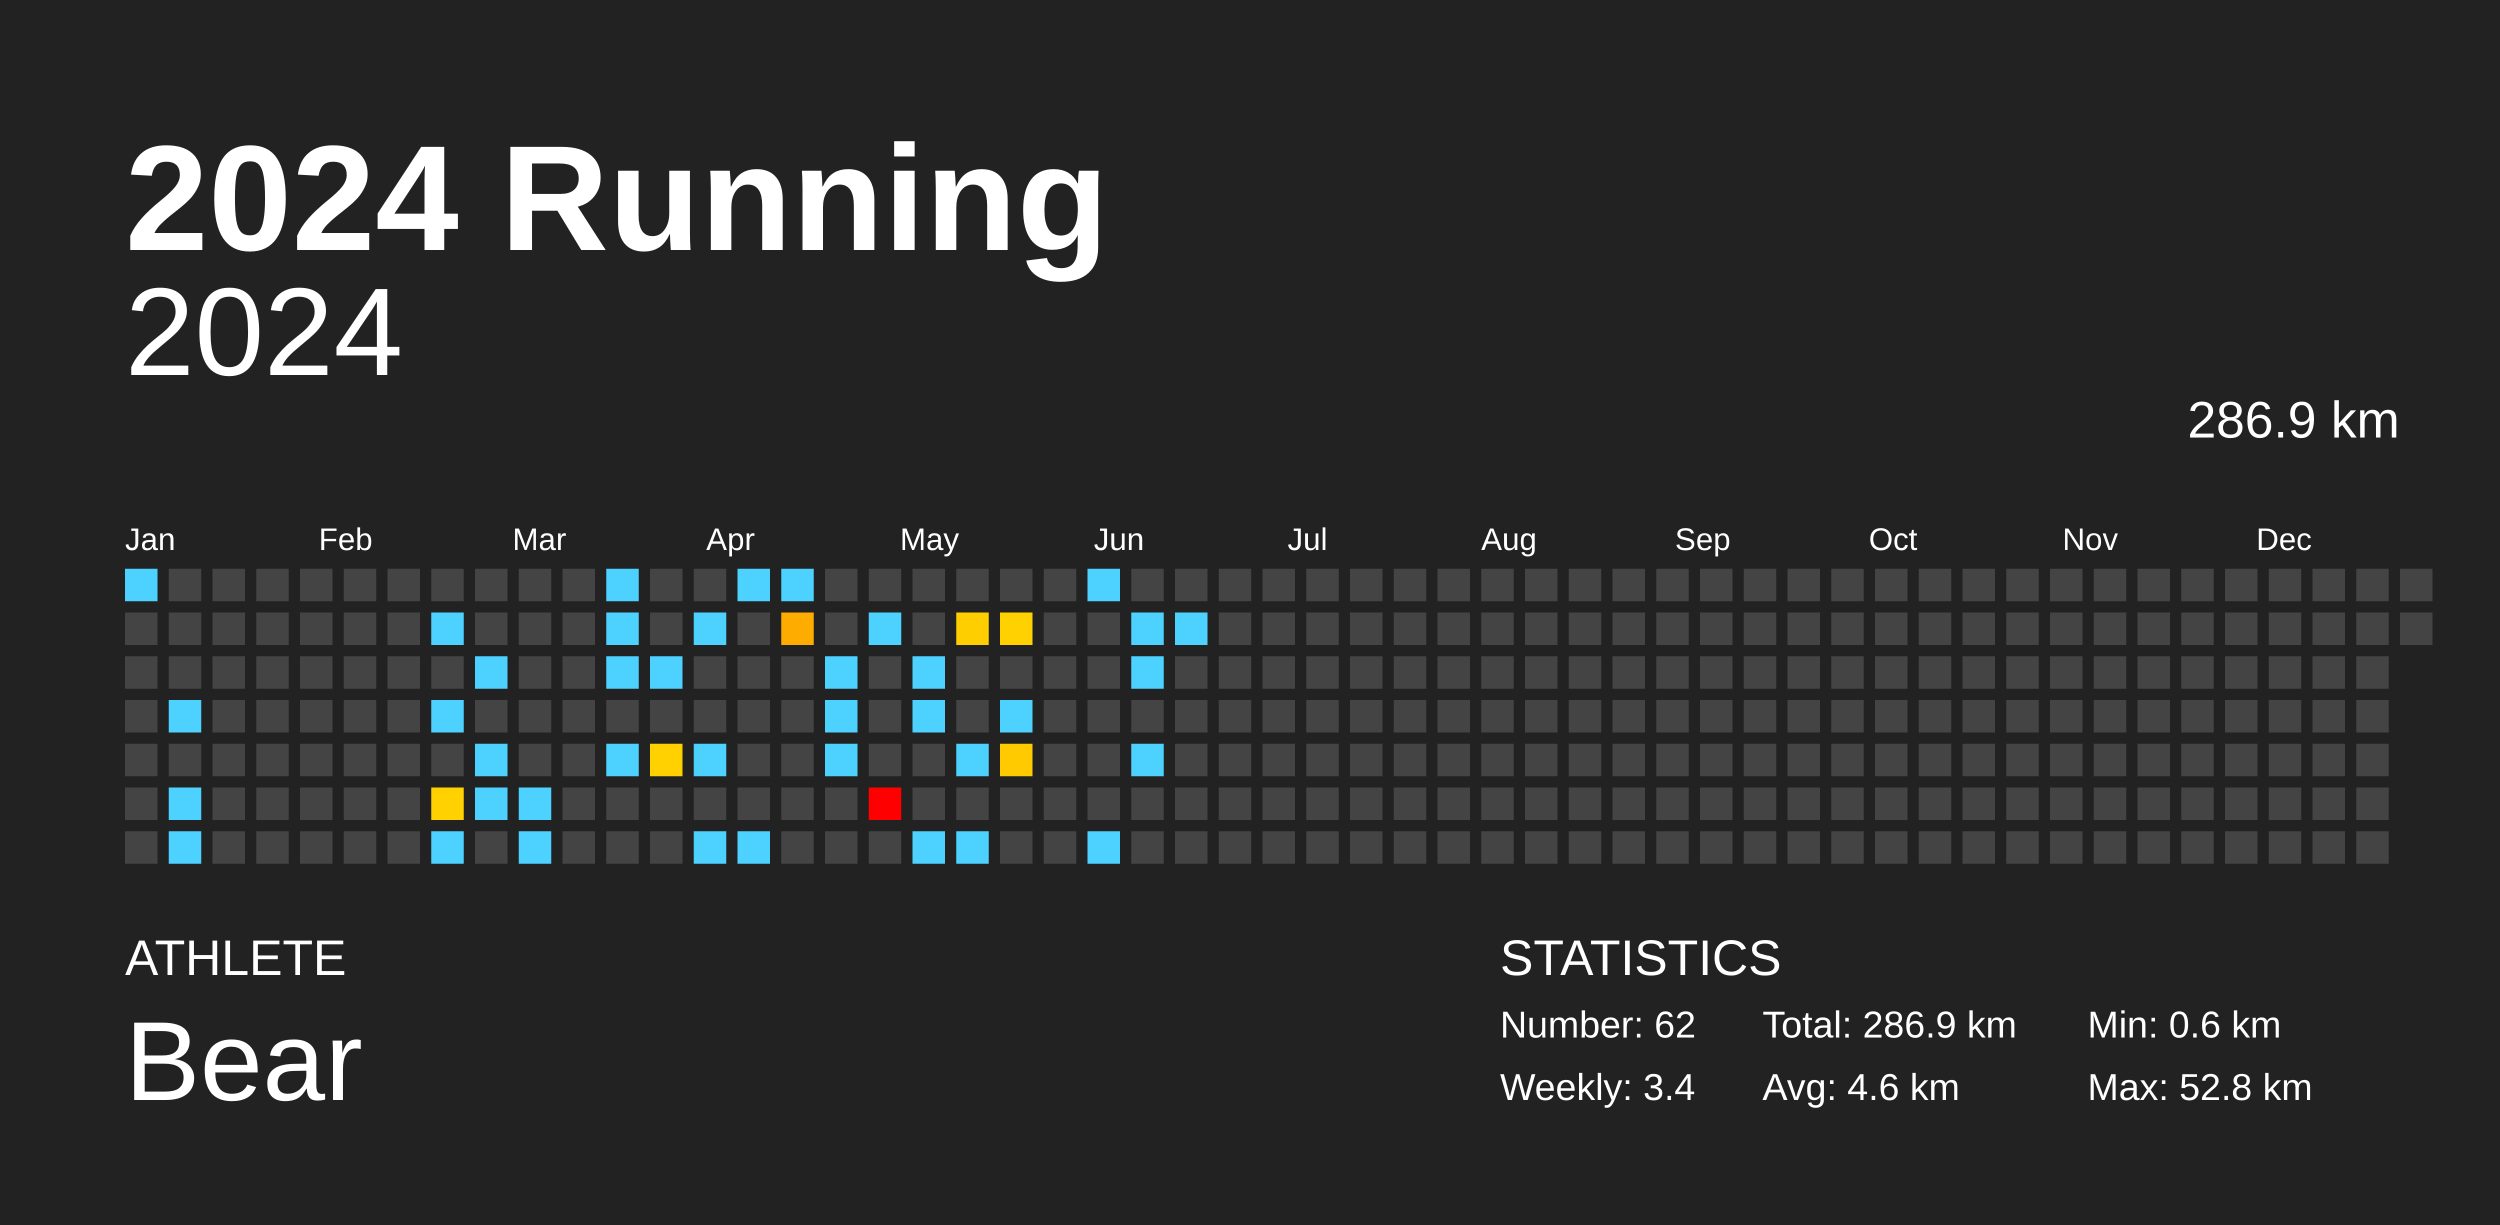
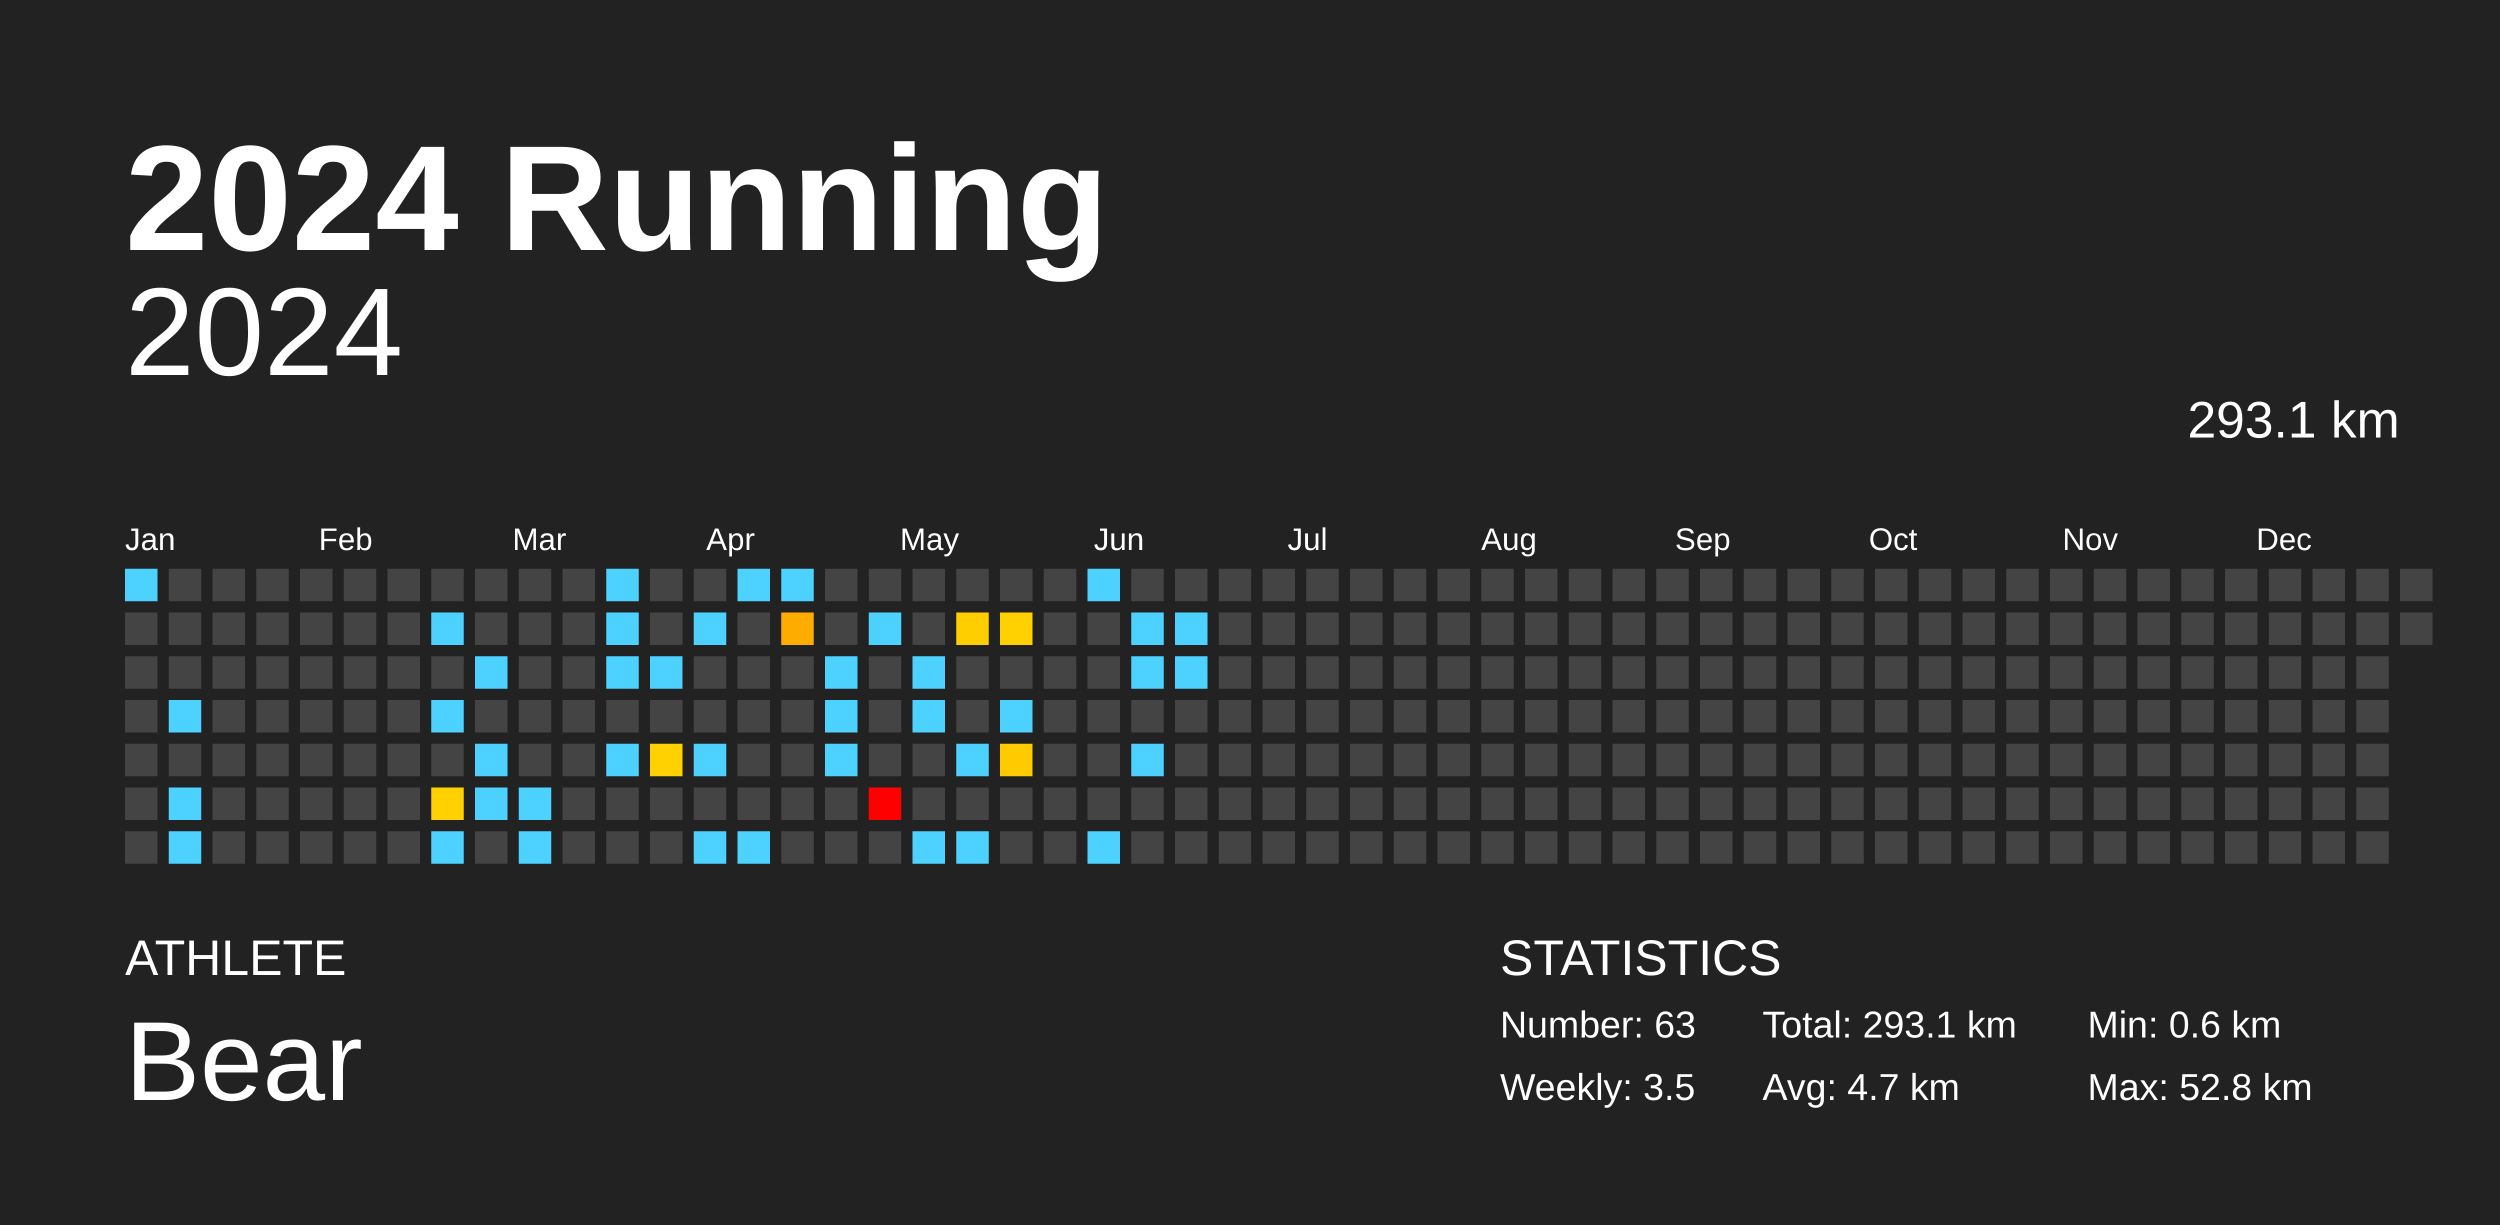
<svg xmlns="http://www.w3.org/2000/svg" baseProfile="full" height="98mm" version="1.1" viewBox="0,0,200,98" width="200mm">
  <defs />
  <rect fill="#222222" height="98" width="200" x="0" y="0" />
  <text fill="#FFFFFF" style="font-size:12px; font-family:Arial; font-weight:bold;" x="10" y="20">2024 Running</text>
  <text fill="#FFFFFF" style="font-size:4px; font-family:Arial" x="10" y="78">ATHLETE</text>
  <text fill="#FFFFFF" style="font-size:9px; font-family:Arial" x="10" y="88">Bear</text>
  <text fill="#FFFFFF" style="font-size:4px; font-family:Arial" x="120" y="78">STATISTICS</text>
-   <text fill="#FFFFFF" style="font-size:3px; font-family:Arial" x="120" y="83">Number: 62</text>
-   <text fill="#FFFFFF" style="font-size:3px; font-family:Arial" x="120" y="88">Weekly: 3.4</text>
-   <text fill="#FFFFFF" style="font-size:3px; font-family:Arial" x="141" y="83">Total: 286.9 km</text>
-   <text fill="#FFFFFF" style="font-size:3px; font-family:Arial" x="141" y="88">Avg: 4.6 km</text>
+   <text fill="#FFFFFF" style="font-size:3px; font-family:Arial" x="120" y="83">Number: 63</text>
+   <text fill="#FFFFFF" style="font-size:3px; font-family:Arial" x="120" y="88">Weekly: 3.5</text>
+   <text fill="#FFFFFF" style="font-size:3px; font-family:Arial" x="141" y="83">Total: 293.1 km</text>
+   <text fill="#FFFFFF" style="font-size:3px; font-family:Arial" x="141" y="88">Avg: 4.7 km</text>
  <text fill="#FFFFFF" style="font-size:3px; font-family:Arial" x="167" y="83">Min: 0.6 km</text>
  <text fill="#FFFFFF" style="font-size:3px; font-family:Arial" x="167" y="88">Max: 52.8 km</text>
  <text alignment-baseline="hanging" fill="#FFFFFF" style="font-size:10.0px; font-family:Arial;" x="10" y="30">2024</text>
-   <text alignment-baseline="hanging" fill="#FFFFFF" style="font-size:4.125px; font-family:Arial;" x="175" y="35">286.9 km</text>
+   <text alignment-baseline="hanging" fill="#FFFFFF" style="font-size:4.125px; font-family:Arial;" x="175" y="35">293.1 km</text>
  <text fill="#FFFFFF" style="font-size:2.5px; font-family:Arial" x="10.0" y="44">Jan</text>
  <text fill="#FFFFFF" style="font-size:2.5px; font-family:Arial" x="25.5" y="44">Feb</text>
  <text fill="#FFFFFF" style="font-size:2.5px; font-family:Arial" x="41.0" y="44">Mar</text>
  <text fill="#FFFFFF" style="font-size:2.5px; font-family:Arial" x="56.5" y="44">Apr</text>
  <text fill="#FFFFFF" style="font-size:2.5px; font-family:Arial" x="72.0" y="44">May</text>
  <text fill="#FFFFFF" style="font-size:2.5px; font-family:Arial" x="87.5" y="44">Jun</text>
  <text fill="#FFFFFF" style="font-size:2.5px; font-family:Arial" x="103.0" y="44">Jul</text>
  <text fill="#FFFFFF" style="font-size:2.5px; font-family:Arial" x="118.5" y="44">Aug</text>
  <text fill="#FFFFFF" style="font-size:2.5px; font-family:Arial" x="134.0" y="44">Sep</text>
  <text fill="#FFFFFF" style="font-size:2.5px; font-family:Arial" x="149.5" y="44">Oct</text>
  <text fill="#FFFFFF" style="font-size:2.5px; font-family:Arial" x="165.0" y="44">Nov</text>
  <text fill="#FFFFFF" style="font-size:2.5px; font-family:Arial" x="180.5" y="44">Dec</text>
  <rect fill="#4dd2ff" height="2.6" width="2.6" x="10.0" y="45.5" />
  <rect fill="#444444" height="2.6" width="2.6" x="10.0" y="49.0" />
  <rect fill="#444444" height="2.6" width="2.6" x="10.0" y="52.5" />
  <rect fill="#444444" height="2.6" width="2.6" x="10.0" y="56.0" />
  <rect fill="#444444" height="2.6" width="2.6" x="10.0" y="59.5" />
  <rect fill="#444444" height="2.6" width="2.6" x="10.0" y="63.0" />
  <rect fill="#444444" height="2.6" width="2.6" x="10.0" y="66.5" />
  <rect fill="#444444" height="2.6" width="2.6" x="13.5" y="45.5" />
  <rect fill="#444444" height="2.6" width="2.6" x="13.5" y="49.0" />
  <rect fill="#444444" height="2.6" width="2.6" x="13.5" y="52.5" />
  <rect fill="#4dd2ff" height="2.6" width="2.6" x="13.5" y="56.0" />
  <rect fill="#444444" height="2.6" width="2.6" x="13.5" y="59.5" />
  <rect fill="#4dd2ff" height="2.6" width="2.6" x="13.5" y="63.0" />
  <rect fill="#4dd2ff" height="2.6" width="2.6" x="13.5" y="66.5" />
  <rect fill="#444444" height="2.6" width="2.6" x="17.0" y="45.5" />
  <rect fill="#444444" height="2.6" width="2.6" x="17.0" y="49.0" />
  <rect fill="#444444" height="2.6" width="2.6" x="17.0" y="52.5" />
  <rect fill="#444444" height="2.6" width="2.6" x="17.0" y="56.0" />
  <rect fill="#444444" height="2.6" width="2.6" x="17.0" y="59.5" />
  <rect fill="#444444" height="2.6" width="2.6" x="17.0" y="63.0" />
  <rect fill="#444444" height="2.6" width="2.6" x="17.0" y="66.5" />
  <rect fill="#444444" height="2.6" width="2.6" x="20.5" y="45.5" />
  <rect fill="#444444" height="2.6" width="2.6" x="20.5" y="49.0" />
  <rect fill="#444444" height="2.6" width="2.6" x="20.5" y="52.5" />
  <rect fill="#444444" height="2.6" width="2.6" x="20.5" y="56.0" />
  <rect fill="#444444" height="2.6" width="2.6" x="20.5" y="59.5" />
  <rect fill="#444444" height="2.6" width="2.6" x="20.5" y="63.0" />
  <rect fill="#444444" height="2.6" width="2.6" x="20.5" y="66.5" />
  <rect fill="#444444" height="2.6" width="2.6" x="24.0" y="45.5" />
  <rect fill="#444444" height="2.6" width="2.6" x="24.0" y="49.0" />
  <rect fill="#444444" height="2.6" width="2.6" x="24.0" y="52.5" />
  <rect fill="#444444" height="2.6" width="2.6" x="24.0" y="56.0" />
  <rect fill="#444444" height="2.6" width="2.6" x="24.0" y="59.5" />
  <rect fill="#444444" height="2.6" width="2.6" x="24.0" y="63.0" />
  <rect fill="#444444" height="2.6" width="2.6" x="24.0" y="66.5" />
  <rect fill="#444444" height="2.6" width="2.6" x="27.5" y="45.5" />
  <rect fill="#444444" height="2.6" width="2.6" x="27.5" y="49.0" />
  <rect fill="#444444" height="2.6" width="2.6" x="27.5" y="52.5" />
  <rect fill="#444444" height="2.6" width="2.6" x="27.5" y="56.0" />
  <rect fill="#444444" height="2.6" width="2.6" x="27.5" y="59.5" />
  <rect fill="#444444" height="2.6" width="2.6" x="27.5" y="63.0" />
  <rect fill="#444444" height="2.6" width="2.6" x="27.5" y="66.5" />
  <rect fill="#444444" height="2.6" width="2.6" x="31.0" y="45.5" />
  <rect fill="#444444" height="2.6" width="2.6" x="31.0" y="49.0" />
  <rect fill="#444444" height="2.6" width="2.6" x="31.0" y="52.5" />
  <rect fill="#444444" height="2.6" width="2.6" x="31.0" y="56.0" />
  <rect fill="#444444" height="2.6" width="2.6" x="31.0" y="59.5" />
  <rect fill="#444444" height="2.6" width="2.6" x="31.0" y="63.0" />
  <rect fill="#444444" height="2.6" width="2.6" x="31.0" y="66.5" />
  <rect fill="#444444" height="2.6" width="2.6" x="34.5" y="45.5" />
  <rect fill="#4dd2ff" height="2.6" width="2.6" x="34.5" y="49.0" />
  <rect fill="#444444" height="2.6" width="2.6" x="34.5" y="52.5" />
  <rect fill="#4dd2ff" height="2.6" width="2.6" x="34.5" y="56.0" />
  <rect fill="#444444" height="2.6" width="2.6" x="34.5" y="59.5" />
  <rect fill="#ffd100" height="2.6" width="2.6" x="34.5" y="63.0" />
  <rect fill="#4dd2ff" height="2.6" width="2.6" x="34.5" y="66.5" />
  <rect fill="#444444" height="2.6" width="2.6" x="38.0" y="45.5" />
  <rect fill="#444444" height="2.6" width="2.6" x="38.0" y="49.0" />
  <rect fill="#4dd2ff" height="2.6" width="2.6" x="38.0" y="52.5" />
  <rect fill="#444444" height="2.6" width="2.6" x="38.0" y="56.0" />
  <rect fill="#4dd2ff" height="2.6" width="2.6" x="38.0" y="59.5" />
  <rect fill="#4dd2ff" height="2.6" width="2.6" x="38.0" y="63.0" />
  <rect fill="#444444" height="2.6" width="2.6" x="38.0" y="66.5" />
  <rect fill="#444444" height="2.6" width="2.6" x="41.5" y="45.5" />
  <rect fill="#444444" height="2.6" width="2.6" x="41.5" y="49.0" />
  <rect fill="#444444" height="2.6" width="2.6" x="41.5" y="52.5" />
  <rect fill="#444444" height="2.6" width="2.6" x="41.5" y="56.0" />
  <rect fill="#444444" height="2.6" width="2.6" x="41.5" y="59.5" />
  <rect fill="#4dd2ff" height="2.6" width="2.6" x="41.5" y="63.0" />
  <rect fill="#4dd2ff" height="2.6" width="2.6" x="41.5" y="66.5" />
  <rect fill="#444444" height="2.6" width="2.6" x="45.0" y="45.5" />
  <rect fill="#444444" height="2.6" width="2.6" x="45.0" y="49.0" />
  <rect fill="#444444" height="2.6" width="2.6" x="45.0" y="52.5" />
  <rect fill="#444444" height="2.6" width="2.6" x="45.0" y="56.0" />
  <rect fill="#444444" height="2.6" width="2.6" x="45.0" y="59.5" />
  <rect fill="#444444" height="2.6" width="2.6" x="45.0" y="63.0" />
  <rect fill="#444444" height="2.6" width="2.6" x="45.0" y="66.5" />
  <rect fill="#4dd2ff" height="2.6" width="2.6" x="48.5" y="45.5" />
  <rect fill="#4dd2ff" height="2.6" width="2.6" x="48.5" y="49.0" />
  <rect fill="#4dd2ff" height="2.6" width="2.6" x="48.5" y="52.5" />
  <rect fill="#444444" height="2.6" width="2.6" x="48.5" y="56.0" />
  <rect fill="#4dd2ff" height="2.6" width="2.6" x="48.5" y="59.5" />
  <rect fill="#444444" height="2.6" width="2.6" x="48.5" y="63.0" />
  <rect fill="#444444" height="2.6" width="2.6" x="48.5" y="66.5" />
  <rect fill="#444444" height="2.6" width="2.6" x="52.0" y="45.5" />
  <rect fill="#444444" height="2.6" width="2.6" x="52.0" y="49.0" />
  <rect fill="#4dd2ff" height="2.6" width="2.6" x="52.0" y="52.5" />
  <rect fill="#444444" height="2.6" width="2.6" x="52.0" y="56.0" />
  <rect fill="#ffd100" height="2.6" width="2.6" x="52.0" y="59.5" />
  <rect fill="#444444" height="2.6" width="2.6" x="52.0" y="63.0" />
  <rect fill="#444444" height="2.6" width="2.6" x="52.0" y="66.5" />
  <rect fill="#444444" height="2.6" width="2.6" x="55.5" y="45.5" />
  <rect fill="#4dd2ff" height="2.6" width="2.6" x="55.5" y="49.0" />
  <rect fill="#444444" height="2.6" width="2.6" x="55.5" y="52.5" />
  <rect fill="#444444" height="2.6" width="2.6" x="55.5" y="56.0" />
  <rect fill="#4dd2ff" height="2.6" width="2.6" x="55.5" y="59.5" />
  <rect fill="#444444" height="2.6" width="2.6" x="55.5" y="63.0" />
  <rect fill="#4dd2ff" height="2.6" width="2.6" x="55.5" y="66.5" />
  <rect fill="#4dd2ff" height="2.6" width="2.6" x="59.0" y="45.5" />
  <rect fill="#444444" height="2.6" width="2.6" x="59.0" y="49.0" />
  <rect fill="#444444" height="2.6" width="2.6" x="59.0" y="52.5" />
  <rect fill="#444444" height="2.6" width="2.6" x="59.0" y="56.0" />
  <rect fill="#444444" height="2.6" width="2.6" x="59.0" y="59.5" />
  <rect fill="#444444" height="2.6" width="2.6" x="59.0" y="63.0" />
  <rect fill="#4dd2ff" height="2.6" width="2.6" x="59.0" y="66.5" />
  <rect fill="#4dd2ff" height="2.6" width="2.6" x="62.5" y="45.5" />
  <rect fill="#ffac00" height="2.6" width="2.6" x="62.5" y="49.0" />
  <rect fill="#444444" height="2.6" width="2.6" x="62.5" y="52.5" />
  <rect fill="#444444" height="2.6" width="2.6" x="62.5" y="56.0" />
  <rect fill="#444444" height="2.6" width="2.6" x="62.5" y="59.5" />
  <rect fill="#444444" height="2.6" width="2.6" x="62.5" y="63.0" />
  <rect fill="#444444" height="2.6" width="2.6" x="62.5" y="66.5" />
  <rect fill="#444444" height="2.6" width="2.6" x="66.0" y="45.5" />
  <rect fill="#444444" height="2.6" width="2.6" x="66.0" y="49.0" />
  <rect fill="#4dd2ff" height="2.6" width="2.6" x="66.0" y="52.5" />
  <rect fill="#4dd2ff" height="2.6" width="2.6" x="66.0" y="56.0" />
  <rect fill="#4dd2ff" height="2.6" width="2.6" x="66.0" y="59.5" />
  <rect fill="#444444" height="2.6" width="2.6" x="66.0" y="63.0" />
  <rect fill="#444444" height="2.6" width="2.6" x="66.0" y="66.5" />
  <rect fill="#444444" height="2.6" width="2.6" x="69.5" y="45.5" />
  <rect fill="#4dd2ff" height="2.6" width="2.6" x="69.5" y="49.0" />
  <rect fill="#444444" height="2.6" width="2.6" x="69.5" y="52.5" />
  <rect fill="#444444" height="2.6" width="2.6" x="69.5" y="56.0" />
  <rect fill="#444444" height="2.6" width="2.6" x="69.5" y="59.5" />
  <rect fill="red" height="2.6" width="2.6" x="69.5" y="63.0" />
  <rect fill="#444444" height="2.6" width="2.6" x="69.5" y="66.5" />
  <rect fill="#444444" height="2.6" width="2.6" x="73.0" y="45.5" />
  <rect fill="#444444" height="2.6" width="2.6" x="73.0" y="49.0" />
  <rect fill="#4dd2ff" height="2.6" width="2.6" x="73.0" y="52.5" />
  <rect fill="#4dd2ff" height="2.6" width="2.6" x="73.0" y="56.0" />
  <rect fill="#444444" height="2.6" width="2.6" x="73.0" y="59.5" />
  <rect fill="#444444" height="2.6" width="2.6" x="73.0" y="63.0" />
  <rect fill="#4dd2ff" height="2.6" width="2.6" x="73.0" y="66.5" />
  <rect fill="#444444" height="2.6" width="2.6" x="76.5" y="45.5" />
  <rect fill="#ffce00" height="2.6" width="2.6" x="76.5" y="49.0" />
  <rect fill="#444444" height="2.6" width="2.6" x="76.5" y="52.5" />
  <rect fill="#444444" height="2.6" width="2.6" x="76.5" y="56.0" />
  <rect fill="#4dd2ff" height="2.6" width="2.6" x="76.5" y="59.5" />
  <rect fill="#444444" height="2.6" width="2.6" x="76.5" y="63.0" />
  <rect fill="#4dd2ff" height="2.6" width="2.6" x="76.5" y="66.5" />
  <rect fill="#444444" height="2.6" width="2.6" x="80.0" y="45.5" />
  <rect fill="#ffd100" height="2.6" width="2.6" x="80.0" y="49.0" />
  <rect fill="#444444" height="2.6" width="2.6" x="80.0" y="52.5" />
  <rect fill="#4dd2ff" height="2.6" width="2.6" x="80.0" y="56.0" />
  <rect fill="#ffcb00" height="2.6" width="2.6" x="80.0" y="59.5" />
  <rect fill="#444444" height="2.6" width="2.6" x="80.0" y="63.0" />
  <rect fill="#444444" height="2.6" width="2.6" x="80.0" y="66.5" />
  <rect fill="#444444" height="2.6" width="2.6" x="83.5" y="45.5" />
  <rect fill="#444444" height="2.6" width="2.6" x="83.5" y="49.0" />
  <rect fill="#444444" height="2.6" width="2.6" x="83.5" y="52.5" />
  <rect fill="#444444" height="2.6" width="2.6" x="83.5" y="56.0" />
  <rect fill="#444444" height="2.6" width="2.6" x="83.5" y="59.5" />
  <rect fill="#444444" height="2.6" width="2.6" x="83.5" y="63.0" />
  <rect fill="#444444" height="2.6" width="2.6" x="83.5" y="66.5" />
  <rect fill="#4dd2ff" height="2.6" width="2.6" x="87.0" y="45.5" />
  <rect fill="#444444" height="2.6" width="2.6" x="87.0" y="49.0" />
  <rect fill="#444444" height="2.6" width="2.6" x="87.0" y="52.5" />
  <rect fill="#444444" height="2.6" width="2.6" x="87.0" y="56.0" />
  <rect fill="#444444" height="2.6" width="2.6" x="87.0" y="59.5" />
  <rect fill="#444444" height="2.6" width="2.6" x="87.0" y="63.0" />
  <rect fill="#4dd2ff" height="2.6" width="2.6" x="87.0" y="66.5" />
  <rect fill="#444444" height="2.6" width="2.6" x="90.5" y="45.5" />
  <rect fill="#4dd2ff" height="2.6" width="2.6" x="90.5" y="49.0" />
  <rect fill="#4dd2ff" height="2.6" width="2.6" x="90.5" y="52.5" />
  <rect fill="#444444" height="2.6" width="2.6" x="90.5" y="56.0" />
  <rect fill="#4dd2ff" height="2.6" width="2.6" x="90.5" y="59.5" />
  <rect fill="#444444" height="2.6" width="2.6" x="90.5" y="63.0" />
  <rect fill="#444444" height="2.6" width="2.6" x="90.5" y="66.5" />
  <rect fill="#444444" height="2.6" width="2.6" x="94.0" y="45.5" />
  <rect fill="#4dd2ff" height="2.6" width="2.6" x="94.0" y="49.0" />
-   <rect fill="#444444" height="2.6" width="2.6" x="94.0" y="52.5" />
+   <rect fill="#4dd2ff" height="2.6" width="2.6" x="94.0" y="52.5" />
  <rect fill="#444444" height="2.6" width="2.6" x="94.0" y="56.0" />
  <rect fill="#444444" height="2.6" width="2.6" x="94.0" y="59.5" />
  <rect fill="#444444" height="2.6" width="2.6" x="94.0" y="63.0" />
  <rect fill="#444444" height="2.6" width="2.6" x="94.0" y="66.5" />
  <rect fill="#444444" height="2.6" width="2.6" x="97.5" y="45.5" />
  <rect fill="#444444" height="2.6" width="2.6" x="97.5" y="49.0" />
  <rect fill="#444444" height="2.6" width="2.6" x="97.5" y="52.5" />
  <rect fill="#444444" height="2.6" width="2.6" x="97.5" y="56.0" />
  <rect fill="#444444" height="2.6" width="2.6" x="97.5" y="59.5" />
  <rect fill="#444444" height="2.6" width="2.6" x="97.5" y="63.0" />
  <rect fill="#444444" height="2.6" width="2.6" x="97.5" y="66.5" />
  <rect fill="#444444" height="2.6" width="2.6" x="101.0" y="45.5" />
  <rect fill="#444444" height="2.6" width="2.6" x="101.0" y="49.0" />
  <rect fill="#444444" height="2.6" width="2.6" x="101.0" y="52.5" />
  <rect fill="#444444" height="2.6" width="2.6" x="101.0" y="56.0" />
  <rect fill="#444444" height="2.6" width="2.6" x="101.0" y="59.5" />
  <rect fill="#444444" height="2.6" width="2.6" x="101.0" y="63.0" />
  <rect fill="#444444" height="2.6" width="2.6" x="101.0" y="66.5" />
  <rect fill="#444444" height="2.6" width="2.6" x="104.5" y="45.5" />
  <rect fill="#444444" height="2.6" width="2.6" x="104.5" y="49.0" />
  <rect fill="#444444" height="2.6" width="2.6" x="104.5" y="52.5" />
  <rect fill="#444444" height="2.6" width="2.6" x="104.5" y="56.0" />
  <rect fill="#444444" height="2.6" width="2.6" x="104.5" y="59.5" />
  <rect fill="#444444" height="2.6" width="2.6" x="104.5" y="63.0" />
  <rect fill="#444444" height="2.6" width="2.6" x="104.5" y="66.5" />
  <rect fill="#444444" height="2.6" width="2.6" x="108.0" y="45.5" />
  <rect fill="#444444" height="2.6" width="2.6" x="108.0" y="49.0" />
  <rect fill="#444444" height="2.6" width="2.6" x="108.0" y="52.5" />
  <rect fill="#444444" height="2.6" width="2.6" x="108.0" y="56.0" />
  <rect fill="#444444" height="2.6" width="2.6" x="108.0" y="59.5" />
  <rect fill="#444444" height="2.6" width="2.6" x="108.0" y="63.0" />
  <rect fill="#444444" height="2.6" width="2.6" x="108.0" y="66.5" />
  <rect fill="#444444" height="2.6" width="2.6" x="111.5" y="45.5" />
  <rect fill="#444444" height="2.6" width="2.6" x="111.5" y="49.0" />
  <rect fill="#444444" height="2.6" width="2.6" x="111.5" y="52.5" />
  <rect fill="#444444" height="2.6" width="2.6" x="111.5" y="56.0" />
  <rect fill="#444444" height="2.6" width="2.6" x="111.5" y="59.5" />
  <rect fill="#444444" height="2.6" width="2.6" x="111.5" y="63.0" />
  <rect fill="#444444" height="2.6" width="2.6" x="111.5" y="66.5" />
  <rect fill="#444444" height="2.6" width="2.6" x="115.0" y="45.5" />
  <rect fill="#444444" height="2.6" width="2.6" x="115.0" y="49.0" />
  <rect fill="#444444" height="2.6" width="2.6" x="115.0" y="52.5" />
  <rect fill="#444444" height="2.6" width="2.6" x="115.0" y="56.0" />
  <rect fill="#444444" height="2.6" width="2.6" x="115.0" y="59.5" />
  <rect fill="#444444" height="2.6" width="2.6" x="115.0" y="63.0" />
  <rect fill="#444444" height="2.6" width="2.6" x="115.0" y="66.5" />
  <rect fill="#444444" height="2.6" width="2.6" x="118.5" y="45.5" />
  <rect fill="#444444" height="2.6" width="2.6" x="118.5" y="49.0" />
  <rect fill="#444444" height="2.6" width="2.6" x="118.5" y="52.5" />
  <rect fill="#444444" height="2.6" width="2.6" x="118.5" y="56.0" />
  <rect fill="#444444" height="2.6" width="2.6" x="118.5" y="59.5" />
  <rect fill="#444444" height="2.6" width="2.6" x="118.5" y="63.0" />
  <rect fill="#444444" height="2.6" width="2.6" x="118.5" y="66.5" />
  <rect fill="#444444" height="2.6" width="2.6" x="122.0" y="45.5" />
  <rect fill="#444444" height="2.6" width="2.6" x="122.0" y="49.0" />
  <rect fill="#444444" height="2.6" width="2.6" x="122.0" y="52.5" />
  <rect fill="#444444" height="2.6" width="2.6" x="122.0" y="56.0" />
  <rect fill="#444444" height="2.6" width="2.6" x="122.0" y="59.5" />
  <rect fill="#444444" height="2.6" width="2.6" x="122.0" y="63.0" />
  <rect fill="#444444" height="2.6" width="2.6" x="122.0" y="66.5" />
  <rect fill="#444444" height="2.6" width="2.6" x="125.5" y="45.5" />
  <rect fill="#444444" height="2.6" width="2.6" x="125.5" y="49.0" />
  <rect fill="#444444" height="2.6" width="2.6" x="125.5" y="52.5" />
  <rect fill="#444444" height="2.6" width="2.6" x="125.5" y="56.0" />
  <rect fill="#444444" height="2.6" width="2.6" x="125.5" y="59.5" />
  <rect fill="#444444" height="2.6" width="2.6" x="125.5" y="63.0" />
  <rect fill="#444444" height="2.6" width="2.6" x="125.5" y="66.5" />
  <rect fill="#444444" height="2.6" width="2.6" x="129.0" y="45.5" />
  <rect fill="#444444" height="2.6" width="2.6" x="129.0" y="49.0" />
  <rect fill="#444444" height="2.6" width="2.6" x="129.0" y="52.5" />
  <rect fill="#444444" height="2.6" width="2.6" x="129.0" y="56.0" />
  <rect fill="#444444" height="2.6" width="2.6" x="129.0" y="59.5" />
  <rect fill="#444444" height="2.6" width="2.6" x="129.0" y="63.0" />
  <rect fill="#444444" height="2.6" width="2.6" x="129.0" y="66.5" />
  <rect fill="#444444" height="2.6" width="2.6" x="132.5" y="45.5" />
  <rect fill="#444444" height="2.6" width="2.6" x="132.5" y="49.0" />
  <rect fill="#444444" height="2.6" width="2.6" x="132.5" y="52.5" />
  <rect fill="#444444" height="2.6" width="2.6" x="132.5" y="56.0" />
  <rect fill="#444444" height="2.6" width="2.6" x="132.5" y="59.5" />
  <rect fill="#444444" height="2.6" width="2.6" x="132.5" y="63.0" />
  <rect fill="#444444" height="2.6" width="2.6" x="132.5" y="66.5" />
  <rect fill="#444444" height="2.6" width="2.6" x="136.0" y="45.5" />
  <rect fill="#444444" height="2.6" width="2.6" x="136.0" y="49.0" />
  <rect fill="#444444" height="2.6" width="2.6" x="136.0" y="52.5" />
  <rect fill="#444444" height="2.6" width="2.6" x="136.0" y="56.0" />
  <rect fill="#444444" height="2.6" width="2.6" x="136.0" y="59.5" />
  <rect fill="#444444" height="2.6" width="2.6" x="136.0" y="63.0" />
  <rect fill="#444444" height="2.6" width="2.6" x="136.0" y="66.5" />
  <rect fill="#444444" height="2.6" width="2.6" x="139.5" y="45.5" />
  <rect fill="#444444" height="2.6" width="2.6" x="139.5" y="49.0" />
  <rect fill="#444444" height="2.6" width="2.6" x="139.5" y="52.5" />
  <rect fill="#444444" height="2.6" width="2.6" x="139.5" y="56.0" />
  <rect fill="#444444" height="2.6" width="2.6" x="139.5" y="59.5" />
  <rect fill="#444444" height="2.6" width="2.6" x="139.5" y="63.0" />
  <rect fill="#444444" height="2.6" width="2.6" x="139.5" y="66.5" />
  <rect fill="#444444" height="2.6" width="2.6" x="143.0" y="45.5" />
  <rect fill="#444444" height="2.6" width="2.6" x="143.0" y="49.0" />
  <rect fill="#444444" height="2.6" width="2.6" x="143.0" y="52.5" />
  <rect fill="#444444" height="2.6" width="2.6" x="143.0" y="56.0" />
  <rect fill="#444444" height="2.6" width="2.6" x="143.0" y="59.5" />
  <rect fill="#444444" height="2.6" width="2.6" x="143.0" y="63.0" />
  <rect fill="#444444" height="2.6" width="2.6" x="143.0" y="66.5" />
  <rect fill="#444444" height="2.6" width="2.6" x="146.5" y="45.5" />
  <rect fill="#444444" height="2.6" width="2.6" x="146.5" y="49.0" />
  <rect fill="#444444" height="2.6" width="2.6" x="146.5" y="52.5" />
  <rect fill="#444444" height="2.6" width="2.6" x="146.5" y="56.0" />
  <rect fill="#444444" height="2.6" width="2.6" x="146.5" y="59.5" />
  <rect fill="#444444" height="2.6" width="2.6" x="146.5" y="63.0" />
  <rect fill="#444444" height="2.6" width="2.6" x="146.5" y="66.5" />
  <rect fill="#444444" height="2.6" width="2.6" x="150.0" y="45.5" />
  <rect fill="#444444" height="2.6" width="2.6" x="150.0" y="49.0" />
  <rect fill="#444444" height="2.6" width="2.6" x="150.0" y="52.5" />
  <rect fill="#444444" height="2.6" width="2.6" x="150.0" y="56.0" />
  <rect fill="#444444" height="2.6" width="2.6" x="150.0" y="59.5" />
  <rect fill="#444444" height="2.6" width="2.6" x="150.0" y="63.0" />
  <rect fill="#444444" height="2.6" width="2.6" x="150.0" y="66.5" />
  <rect fill="#444444" height="2.6" width="2.6" x="153.5" y="45.5" />
  <rect fill="#444444" height="2.6" width="2.6" x="153.5" y="49.0" />
  <rect fill="#444444" height="2.6" width="2.6" x="153.5" y="52.5" />
  <rect fill="#444444" height="2.6" width="2.6" x="153.5" y="56.0" />
  <rect fill="#444444" height="2.6" width="2.6" x="153.5" y="59.5" />
  <rect fill="#444444" height="2.6" width="2.6" x="153.5" y="63.0" />
  <rect fill="#444444" height="2.6" width="2.6" x="153.5" y="66.5" />
  <rect fill="#444444" height="2.6" width="2.6" x="157.0" y="45.5" />
  <rect fill="#444444" height="2.6" width="2.6" x="157.0" y="49.0" />
  <rect fill="#444444" height="2.6" width="2.6" x="157.0" y="52.5" />
  <rect fill="#444444" height="2.6" width="2.6" x="157.0" y="56.0" />
  <rect fill="#444444" height="2.6" width="2.6" x="157.0" y="59.5" />
  <rect fill="#444444" height="2.6" width="2.6" x="157.0" y="63.0" />
  <rect fill="#444444" height="2.6" width="2.6" x="157.0" y="66.5" />
  <rect fill="#444444" height="2.6" width="2.6" x="160.5" y="45.5" />
  <rect fill="#444444" height="2.6" width="2.6" x="160.5" y="49.0" />
  <rect fill="#444444" height="2.6" width="2.6" x="160.5" y="52.5" />
  <rect fill="#444444" height="2.6" width="2.6" x="160.5" y="56.0" />
  <rect fill="#444444" height="2.6" width="2.6" x="160.5" y="59.5" />
  <rect fill="#444444" height="2.6" width="2.6" x="160.5" y="63.0" />
  <rect fill="#444444" height="2.6" width="2.6" x="160.5" y="66.5" />
  <rect fill="#444444" height="2.6" width="2.6" x="164.0" y="45.5" />
  <rect fill="#444444" height="2.6" width="2.6" x="164.0" y="49.0" />
  <rect fill="#444444" height="2.6" width="2.6" x="164.0" y="52.5" />
  <rect fill="#444444" height="2.6" width="2.6" x="164.0" y="56.0" />
  <rect fill="#444444" height="2.6" width="2.6" x="164.0" y="59.5" />
  <rect fill="#444444" height="2.6" width="2.6" x="164.0" y="63.0" />
  <rect fill="#444444" height="2.6" width="2.6" x="164.0" y="66.5" />
  <rect fill="#444444" height="2.6" width="2.6" x="167.5" y="45.5" />
  <rect fill="#444444" height="2.6" width="2.6" x="167.5" y="49.0" />
  <rect fill="#444444" height="2.6" width="2.6" x="167.5" y="52.5" />
  <rect fill="#444444" height="2.6" width="2.6" x="167.5" y="56.0" />
  <rect fill="#444444" height="2.6" width="2.6" x="167.5" y="59.5" />
  <rect fill="#444444" height="2.6" width="2.6" x="167.5" y="63.0" />
  <rect fill="#444444" height="2.6" width="2.6" x="167.5" y="66.5" />
  <rect fill="#444444" height="2.6" width="2.6" x="171.0" y="45.5" />
  <rect fill="#444444" height="2.6" width="2.6" x="171.0" y="49.0" />
  <rect fill="#444444" height="2.6" width="2.6" x="171.0" y="52.5" />
  <rect fill="#444444" height="2.6" width="2.6" x="171.0" y="56.0" />
  <rect fill="#444444" height="2.6" width="2.6" x="171.0" y="59.5" />
  <rect fill="#444444" height="2.6" width="2.6" x="171.0" y="63.0" />
  <rect fill="#444444" height="2.6" width="2.6" x="171.0" y="66.5" />
  <rect fill="#444444" height="2.6" width="2.6" x="174.5" y="45.5" />
  <rect fill="#444444" height="2.6" width="2.6" x="174.5" y="49.0" />
  <rect fill="#444444" height="2.6" width="2.6" x="174.5" y="52.5" />
  <rect fill="#444444" height="2.6" width="2.6" x="174.5" y="56.0" />
  <rect fill="#444444" height="2.6" width="2.6" x="174.5" y="59.5" />
  <rect fill="#444444" height="2.6" width="2.6" x="174.5" y="63.0" />
  <rect fill="#444444" height="2.6" width="2.6" x="174.5" y="66.5" />
  <rect fill="#444444" height="2.6" width="2.6" x="178.0" y="45.5" />
  <rect fill="#444444" height="2.6" width="2.6" x="178.0" y="49.0" />
  <rect fill="#444444" height="2.6" width="2.6" x="178.0" y="52.5" />
  <rect fill="#444444" height="2.6" width="2.6" x="178.0" y="56.0" />
  <rect fill="#444444" height="2.6" width="2.6" x="178.0" y="59.5" />
  <rect fill="#444444" height="2.6" width="2.6" x="178.0" y="63.0" />
  <rect fill="#444444" height="2.6" width="2.6" x="178.0" y="66.5" />
  <rect fill="#444444" height="2.6" width="2.6" x="181.5" y="45.5" />
  <rect fill="#444444" height="2.6" width="2.6" x="181.5" y="49.0" />
  <rect fill="#444444" height="2.6" width="2.6" x="181.5" y="52.5" />
  <rect fill="#444444" height="2.6" width="2.6" x="181.5" y="56.0" />
  <rect fill="#444444" height="2.6" width="2.6" x="181.5" y="59.5" />
  <rect fill="#444444" height="2.6" width="2.6" x="181.5" y="63.0" />
  <rect fill="#444444" height="2.6" width="2.6" x="181.5" y="66.5" />
  <rect fill="#444444" height="2.6" width="2.6" x="185.0" y="45.5" />
  <rect fill="#444444" height="2.6" width="2.6" x="185.0" y="49.0" />
  <rect fill="#444444" height="2.6" width="2.6" x="185.0" y="52.5" />
  <rect fill="#444444" height="2.6" width="2.6" x="185.0" y="56.0" />
  <rect fill="#444444" height="2.6" width="2.6" x="185.0" y="59.5" />
  <rect fill="#444444" height="2.6" width="2.6" x="185.0" y="63.0" />
  <rect fill="#444444" height="2.6" width="2.6" x="185.0" y="66.5" />
  <rect fill="#444444" height="2.6" width="2.6" x="188.5" y="45.5" />
  <rect fill="#444444" height="2.6" width="2.6" x="188.5" y="49.0" />
  <rect fill="#444444" height="2.6" width="2.6" x="188.5" y="52.5" />
  <rect fill="#444444" height="2.6" width="2.6" x="188.5" y="56.0" />
  <rect fill="#444444" height="2.6" width="2.6" x="188.5" y="59.5" />
  <rect fill="#444444" height="2.6" width="2.6" x="188.5" y="63.0" />
  <rect fill="#444444" height="2.6" width="2.6" x="188.5" y="66.5" />
  <rect fill="#444444" height="2.6" width="2.6" x="192.0" y="45.5" />
  <rect fill="#444444" height="2.6" width="2.6" x="192.0" y="49.0" />
</svg>
